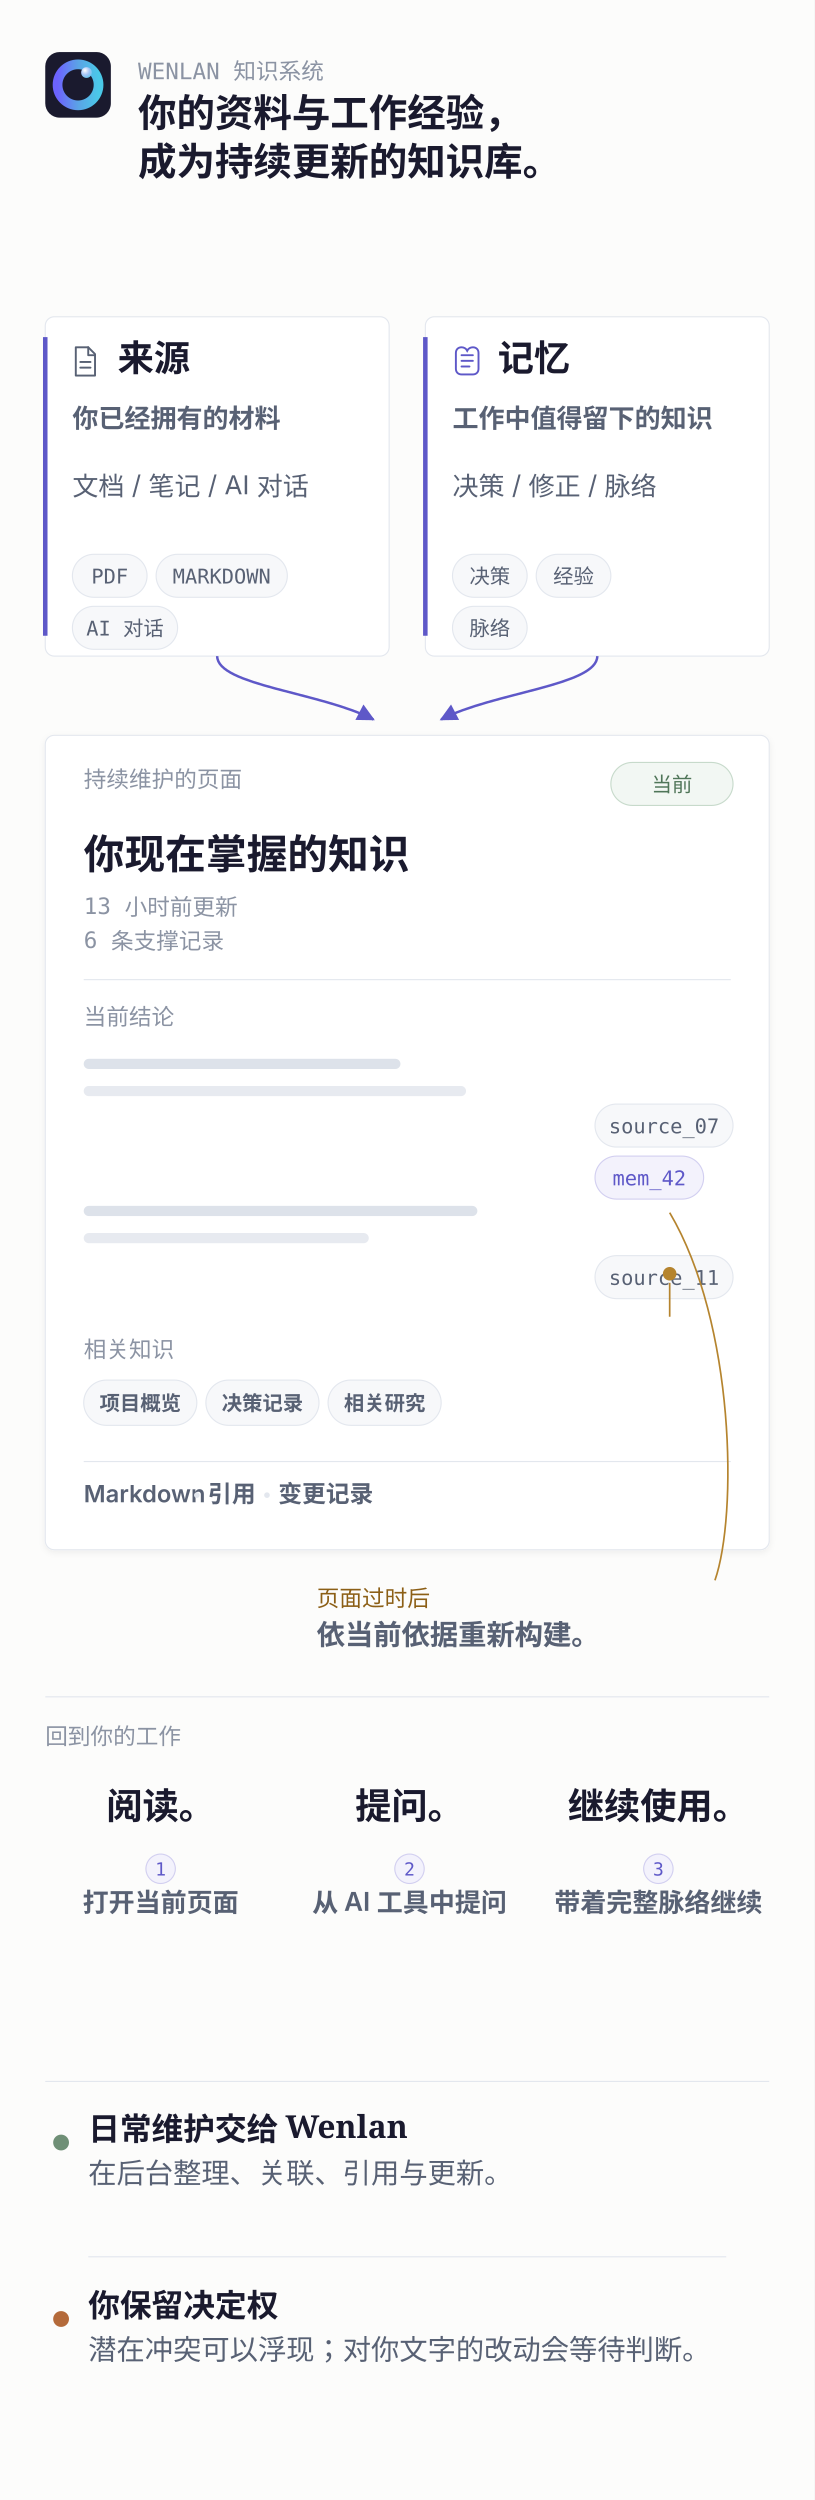
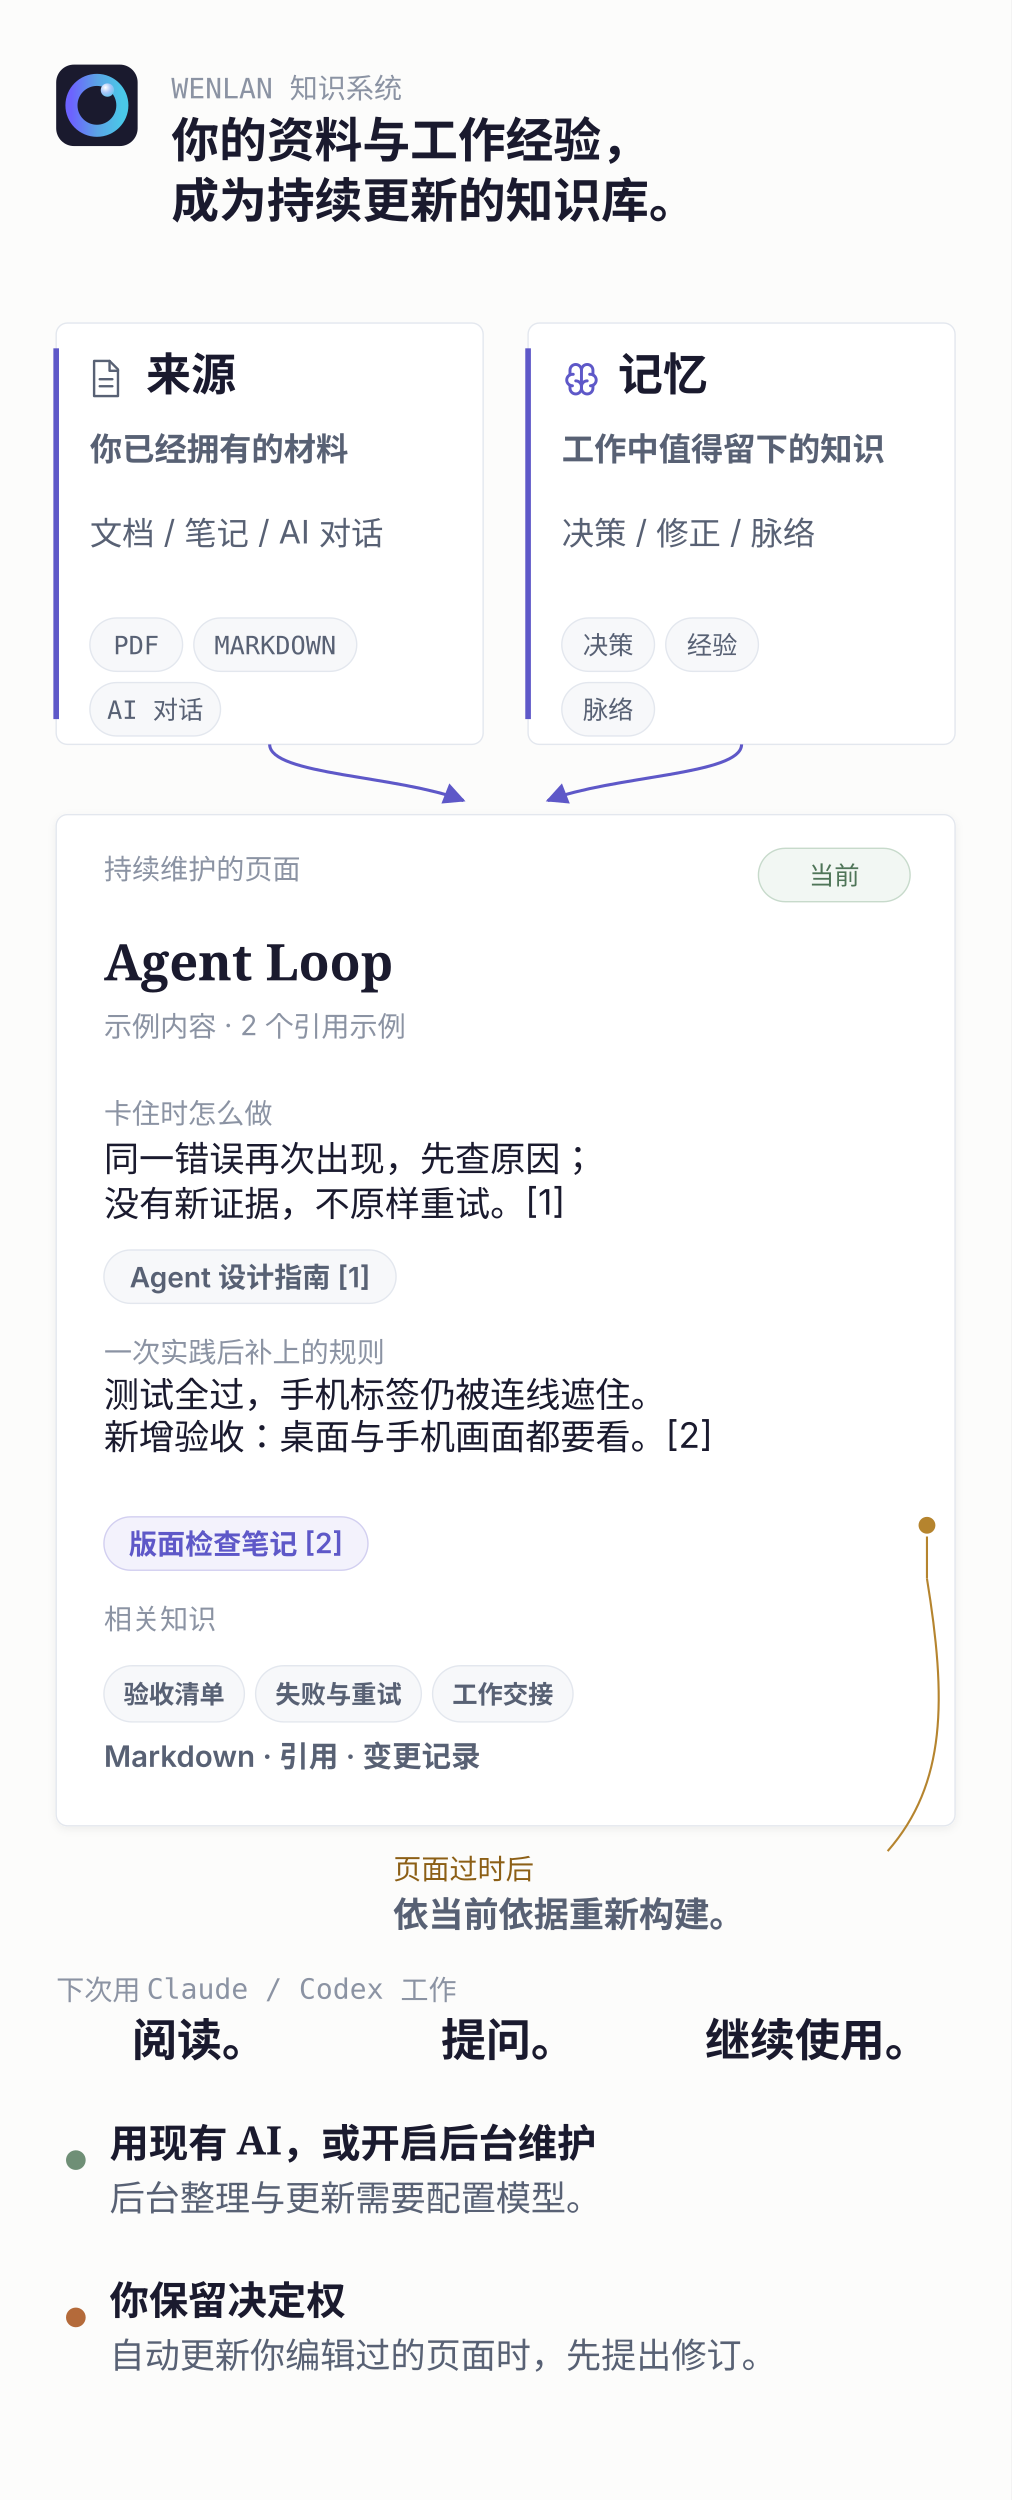
- <svg xmlns="http://www.w3.org/2000/svg" width="720" height="2210" viewBox="0 0 720 2210" role="img" aria-labelledby="title desc">
+ <svg xmlns="http://www.w3.org/2000/svg" width="720" height="1780" viewBox="0 0 720 1780" role="img" aria-labelledby="title desc">
  <style>text { font-kerning: normal; }</style>
-   <rect width="720" height="2210" fill="#FCFCFB" />
+   <rect width="720" height="1780" fill="#FCFCFB" />
  <g transform="translate(40 46) scale(0.1132812)">
    <rect width="512" height="512" rx="112" fill="#1A1A2E" />
    <circle cx="256" cy="256" r="160" fill="none" stroke="url(#overview-zh-Hans-mobile-ring)" stroke-width="76" />
    <circle cx="322" cy="160" r="42" fill="url(#overview-zh-Hans-mobile-orb)" />
  </g>
  <g data-fit-region="overview-zh-Hans-mobile-heading" data-fit-x="122" data-fit-y="44" data-fit-width="558" data-fit-height="190" data-check-overlap="false">
-     <text x="122" y="70" font-family="&quot;JetBrains Mono&quot;, &quot;PingFang SC&quot;, &quot;Hiragino Sans GB&quot;, ui-monospace, monospace" font-size="20" font-weight="500" fill="#8B93A3" text-anchor="start">WENLAN 知识系统</text>
-     <text x="122" y="112" font-family="&quot;Fraunces&quot;, &quot;Songti SC&quot;, &quot;STSong&quot;, &quot;PingFang SC&quot;, Georgia, serif" font-size="34" font-weight="600" fill="#1A1A2E" text-anchor="start">你的资料与工作经验，</text>
-     <text x="122" y="155" font-family="&quot;Fraunces&quot;, &quot;Songti SC&quot;, &quot;STSong&quot;, &quot;PingFang SC&quot;, Georgia, serif" font-size="34" font-weight="600" fill="#1A1A2E" text-anchor="start">成为持续更新的知识库。</text>
+     <text x="122" y="70" font-family="'JetBrains Mono', monospace" font-size="20" font-weight="500" fill="#8B93A3" text-anchor="start">WENLAN 知识系统</text>
+     <text x="122" y="112" font-family="'Fraunces', Georgia, serif" font-size="34" font-weight="600" fill="#1A1A2E" text-anchor="start">你的资料与工作经验，</text>
+     <text x="122" y="155" font-family="'Fraunces', Georgia, serif" font-size="34" font-weight="600" fill="#1A1A2E" text-anchor="start">成为持续更新的知识库。</text>
  </g>
-   <g data-fit-region="overview-zh-Hans-mobile-sources" data-fit-x="40" data-fit-y="280" data-fit-width="304" data-fit-height="300" data-check-overlap="true">
-     <rect x="40" y="280" width="304" height="300" rx="8" fill="#FFFFFF" stroke="#E3E7EE" />
-     <line x1="40" y1="298" x2="40" y2="562" stroke="#5E58C8" stroke-width="4" />
+   <g data-fit-region="overview-zh-Hans-mobile-sources" data-fit-x="40" data-fit-y="230" data-fit-width="304" data-fit-height="300" data-check-overlap="true">
+     <rect x="40" y="230" width="304" height="300" rx="8" fill="#FFFFFF" stroke="#E3E7EE" />
+     <line x1="40" y1="248" x2="40" y2="512" stroke="#5E58C8" stroke-width="4" />
    <g fill="none" stroke="#586174" stroke-width="1.7" stroke-linecap="round" stroke-linejoin="round">
-       <path d="M67 307h11l6 6v19H67z" />
-       <path d="M78 307v7h6" />
-       <path d="M71 320h9M71 325h9" />
+       <path d="M67 257h11l6 6v19H67z" />
+       <path d="M78 257v7h6" />
+       <path d="M71 270h9M71 275h9" />
    </g>
-     <text x="104" y="328" font-family="&quot;Fraunces&quot;, &quot;Songti SC&quot;, &quot;STSong&quot;, &quot;PingFang SC&quot;, Georgia, serif" font-size="32" font-weight="600" fill="#1A1A2E" text-anchor="start">来源</text>
-     <text x="64" y="378" font-family="&quot;Instrument Sans&quot;, &quot;PingFang SC&quot;, &quot;Hiragino Sans GB&quot;, -apple-system, BlinkMacSystemFont, sans-serif" font-size="23" font-weight="600" fill="#586174" text-anchor="start">你已经拥有的材料</text>
-     <text x="64" y="438" font-family="&quot;Instrument Sans&quot;, &quot;PingFang SC&quot;, &quot;Hiragino Sans GB&quot;, -apple-system, BlinkMacSystemFont, sans-serif" font-size="23" font-weight="400" fill="#586174" text-anchor="start">文档 / 笔记 / AI 对话</text>
+     <text x="104" y="278" font-family="'Fraunces', Georgia, serif" font-size="32" font-weight="600" fill="#1A1A2E" text-anchor="start">来源</text>
+     <text x="64" y="328" font-family="'Instrument Sans', -apple-system, sans-serif" font-size="23" font-weight="600" fill="#586174" text-anchor="start">你已经拥有的材料</text>
+     <text x="64" y="388" font-family="'Instrument Sans', -apple-system, sans-serif" font-size="23" font-weight="400" fill="#586174" text-anchor="start">文档 / 笔记 / AI 对话</text>
    <g>
-       <rect x="64" y="490" width="66" height="38" rx="19" fill="#F7F8FA" stroke="#E3E7EE" />
-       <text x="97" y="515.84" font-family="&quot;JetBrains Mono&quot;, &quot;PingFang SC&quot;, &quot;Hiragino Sans GB&quot;, ui-monospace, monospace" font-size="18" font-weight="500" fill="#586174" text-anchor="middle">PDF</text>
+       <rect x="64" y="440" width="66" height="38" rx="19" fill="#F7F8FA" stroke="#E3E7EE" />
+       <text x="97" y="465.84" font-family="'JetBrains Mono', monospace" font-size="18" font-weight="500" fill="#586174" text-anchor="middle">PDF</text>
    </g>
    <g>
-       <rect x="138" y="490" width="116" height="38" rx="19" fill="#F7F8FA" stroke="#E3E7EE" />
-       <text x="196" y="515.84" font-family="&quot;JetBrains Mono&quot;, &quot;PingFang SC&quot;, &quot;Hiragino Sans GB&quot;, ui-monospace, monospace" font-size="18" font-weight="500" fill="#586174" text-anchor="middle">MARKDOWN</text>
+       <rect x="138" y="440" width="116" height="38" rx="19" fill="#F7F8FA" stroke="#E3E7EE" />
+       <text x="196" y="465.84" font-family="'JetBrains Mono', monospace" font-size="18" font-weight="500" fill="#586174" text-anchor="middle">MARKDOWN</text>
    </g>
    <g>
-       <rect x="64" y="536" width="93" height="38" rx="19" fill="#F7F8FA" stroke="#E3E7EE" />
-       <text x="110.5" y="561.84" font-family="&quot;JetBrains Mono&quot;, &quot;PingFang SC&quot;, &quot;Hiragino Sans GB&quot;, ui-monospace, monospace" font-size="18" font-weight="500" fill="#586174" text-anchor="middle">AI 对话</text>
+       <rect x="64" y="486" width="93" height="38" rx="19" fill="#F7F8FA" stroke="#E3E7EE" />
+       <text x="110.5" y="511.84" font-family="'JetBrains Mono', monospace" font-size="18" font-weight="500" fill="#586174" text-anchor="middle">AI 对话</text>
    </g>
  </g>
-   <g data-fit-region="overview-zh-Hans-mobile-memories" data-fit-x="376" data-fit-y="280" data-fit-width="304" data-fit-height="300" data-check-overlap="true">
-     <rect x="376" y="280" width="304" height="300" rx="8" fill="#FFFFFF" stroke="#E3E7EE" />
-     <line x1="376" y1="298" x2="376" y2="562" stroke="#5E58C8" stroke-width="4" />
-     <g fill="none" stroke="#5E58C8" stroke-width="1.7" stroke-linecap="round">
-       <path d="M403 312c0-3 2-5 5-5 2 0 4 1 5 3 1-2 3-3 5-3 3 0 5 2 5 5v14c0 3-2 5-5 5H408c-3 0-5-2-5-5z" />
-       <path d="M408 314h10M408 319h10M408 324h7" />
+   <g data-fit-region="overview-zh-Hans-mobile-memories" data-fit-x="376" data-fit-y="230" data-fit-width="304" data-fit-height="300" data-check-overlap="true">
+     <rect x="376" y="230" width="304" height="300" rx="8" fill="#FFFFFF" stroke="#E3E7EE" />
+     <line x1="376" y1="248" x2="376" y2="512" stroke="#5E58C8" stroke-width="4" />
+     <g data-icon="app-memory-brain" transform="translate(400 256) scale(1.166667)" fill="none" stroke="#5E58C8" stroke-width="1.8" stroke-linecap="round" stroke-linejoin="round">
+       <path d="M15.5 13a3.5 3.5 0 0 0 -3.5 3.5v1a3.5 3.5 0 0 0 7 0v-1.8" />
+       <path d="M8.5 13a3.5 3.5 0 0 1 3.5 3.5v1a3.5 3.5 0 0 1 -7 0v-1.8" />
+       <path d="M17.5 16a3.5 3.5 0 0 0 0 -7h-.5" />
+       <path d="M19 9.3v-2.8a3.5 3.5 0 0 0 -7 0" />
+       <path d="M6.5 16a3.5 3.5 0 0 1 0 -7h.5" />
+       <path d="M5 9.3v-2.8a3.5 3.5 0 0 1 7 0v10" />
    </g>
-     <text x="440" y="328" font-family="&quot;Fraunces&quot;, &quot;Songti SC&quot;, &quot;STSong&quot;, &quot;PingFang SC&quot;, Georgia, serif" font-size="32" font-weight="600" fill="#1A1A2E" text-anchor="start">记忆</text>
-     <text x="400" y="378" font-family="&quot;Instrument Sans&quot;, &quot;PingFang SC&quot;, &quot;Hiragino Sans GB&quot;, -apple-system, BlinkMacSystemFont, sans-serif" font-size="23" font-weight="600" fill="#586174" text-anchor="start">工作中值得留下的知识</text>
-     <text x="400" y="438" font-family="&quot;Instrument Sans&quot;, &quot;PingFang SC&quot;, &quot;Hiragino Sans GB&quot;, -apple-system, BlinkMacSystemFont, sans-serif" font-size="23" font-weight="400" fill="#586174" text-anchor="start">决策 / 修正 / 脉络</text>
+     <text x="440" y="278" font-family="'Fraunces', Georgia, serif" font-size="32" font-weight="600" fill="#1A1A2E" text-anchor="start">记忆</text>
+     <text x="400" y="328" font-family="'Instrument Sans', -apple-system, sans-serif" font-size="23" font-weight="600" fill="#586174" text-anchor="start">工作中值得留下的知识</text>
+     <text x="400" y="388" font-family="'Instrument Sans', -apple-system, sans-serif" font-size="23" font-weight="400" fill="#586174" text-anchor="start">决策 / 修正 / 脉络</text>
    <g>
-       <rect x="400" y="490" width="66" height="38" rx="19" fill="#F7F8FA" stroke="#E3E7EE" />
-       <text x="433" y="515.84" font-family="&quot;JetBrains Mono&quot;, &quot;PingFang SC&quot;, &quot;Hiragino Sans GB&quot;, ui-monospace, monospace" font-size="18" font-weight="500" fill="#586174" text-anchor="middle">决策</text>
+       <rect x="400" y="440" width="66" height="38" rx="19" fill="#F7F8FA" stroke="#E3E7EE" />
+       <text x="433" y="465.84" font-family="'JetBrains Mono', monospace" font-size="18" font-weight="500" fill="#586174" text-anchor="middle">决策</text>
    </g>
    <g>
-       <rect x="474" y="490" width="66" height="38" rx="19" fill="#F7F8FA" stroke="#E3E7EE" />
-       <text x="507" y="515.84" font-family="&quot;JetBrains Mono&quot;, &quot;PingFang SC&quot;, &quot;Hiragino Sans GB&quot;, ui-monospace, monospace" font-size="18" font-weight="500" fill="#586174" text-anchor="middle">经验</text>
+       <rect x="474" y="440" width="66" height="38" rx="19" fill="#F7F8FA" stroke="#E3E7EE" />
+       <text x="507" y="465.84" font-family="'JetBrains Mono', monospace" font-size="18" font-weight="500" fill="#586174" text-anchor="middle">经验</text>
    </g>
    <g>
-       <rect x="400" y="536" width="66" height="38" rx="19" fill="#F7F8FA" stroke="#E3E7EE" />
-       <text x="433" y="561.84" font-family="&quot;JetBrains Mono&quot;, &quot;PingFang SC&quot;, &quot;Hiragino Sans GB&quot;, ui-monospace, monospace" font-size="18" font-weight="500" fill="#586174" text-anchor="middle">脉络</text>
+       <rect x="400" y="486" width="66" height="38" rx="19" fill="#F7F8FA" stroke="#E3E7EE" />
+       <text x="433" y="511.84" font-family="'JetBrains Mono', monospace" font-size="18" font-weight="500" fill="#586174" text-anchor="middle">脉络</text>
    </g>
  </g>
-   <path d="M192 580 C192 606 284 612 330 636" fill="none" stroke="#5E58C8" stroke-width="2.2" marker-end="url(#overview-zh-Hans-mobile-arrow)" />
-   <path d="M528 580 C528 606 436 612 390 636" fill="none" stroke="#5E58C8" stroke-width="2.2" marker-end="url(#overview-zh-Hans-mobile-arrow)" />
-   <g data-fit-region="overview-zh-Hans-mobile-page" data-fit-x="40" data-fit-y="650" data-fit-width="640" data-fit-height="720" data-check-overlap="false">
+   <path d="M192 530 C192 552 284 552 330 570" fill="none" stroke="#5E58C8" stroke-width="2.2" marker-end="url(#overview-zh-Hans-mobile-arrow)" />
+   <path d="M528 530 C528 552 436 552 390 570" fill="none" stroke="#5E58C8" stroke-width="2.2" marker-end="url(#overview-zh-Hans-mobile-arrow)" />
+   <g data-fit-region="overview-zh-Hans-mobile-page" data-fit-x="40" data-fit-y="580" data-fit-width="640" data-fit-height="720" data-check-overlap="false">
    <g filter="url(#overview-zh-Hans-mobile-page-shadow)">
-       <rect x="40" y="650" width="640" height="720" rx="8" fill="#FFFFFF" stroke="#E3E7EE" />
+       <rect x="40" y="580" width="640" height="720" rx="8" fill="#FFFFFF" stroke="#E3E7EE" />
    </g>
-     <text x="74" y="696" font-family="&quot;JetBrains Mono&quot;, &quot;PingFang SC&quot;, &quot;Hiragino Sans GB&quot;, ui-monospace, monospace" font-size="20" font-weight="500" fill="#8B93A3" text-anchor="start">持续维护的页面</text>
+     <text x="74" y="626" font-family="'JetBrains Mono', monospace" font-size="20" font-weight="500" fill="#8B93A3" text-anchor="start">持续维护的页面</text>
    <g>
-       <rect x="540" y="674" width="108" height="38" rx="19" fill="#F2F7F3" stroke="#C7DACB" />
-       <text x="594" y="699.84" font-family="&quot;JetBrains Mono&quot;, &quot;PingFang SC&quot;, &quot;Hiragino Sans GB&quot;, ui-monospace, monospace" font-size="18" font-weight="500" fill="#4F7558" text-anchor="middle">当前</text>
+       <rect x="540" y="604" width="108" height="38" rx="19" fill="#F2F7F3" stroke="#C7DACB" />
+       <text x="594" y="629.84" font-family="'JetBrains Mono', monospace" font-size="18" font-weight="500" fill="#4F7558" text-anchor="middle">当前</text>
    </g>
-     <text x="74" y="768" font-family="&quot;Fraunces&quot;, &quot;Songti SC&quot;, &quot;STSong&quot;, &quot;PingFang SC&quot;, Georgia, serif" font-size="36" font-weight="600" fill="#1A1A2E" text-anchor="start">你现在掌握的知识</text>
-     <text x="74" y="808" font-family="&quot;JetBrains Mono&quot;, &quot;PingFang SC&quot;, &quot;Hiragino Sans GB&quot;, ui-monospace, monospace" font-size="20" font-weight="500" fill="#8B93A3" text-anchor="start">13 小时前更新</text>
-     <text x="74" y="838" font-family="&quot;JetBrains Mono&quot;, &quot;PingFang SC&quot;, &quot;Hiragino Sans GB&quot;, ui-monospace, monospace" font-size="20" font-weight="500" fill="#8B93A3" text-anchor="start">6 条支撑记录</text>
-     <line x1="74" y1="866" x2="646" y2="866" stroke="#E3E7EE" />
-     <text x="74" y="906" font-family="&quot;JetBrains Mono&quot;, &quot;PingFang SC&quot;, &quot;Hiragino Sans GB&quot;, ui-monospace, monospace" font-size="20" font-weight="500" fill="#8B93A3" text-anchor="start">当前结论</text>
-     <rect x="74" y="936" width="280" height="9" rx="4.5" fill="#DDE2EA" />
-     <rect x="74" y="960" width="338" height="9" rx="4.5" fill="#E7EAF0" />
+     <text x="74" y="698" font-family="'Fraunces', Georgia, serif" font-size="36" font-weight="600" fill="#1A1A2E" text-anchor="start">Agent Loop</text>
+     <text x="74" y="738" font-family="'Instrument Sans', -apple-system, sans-serif" font-size="20" font-weight="400" fill="#8B93A3" text-anchor="start">示例内容 · 2 个引用示例</text>
+     <text x="74" y="800" font-family="'JetBrains Mono', monospace" font-size="20" font-weight="500" fill="#8B93A3" text-anchor="start">卡住时怎么做</text>
+     <text x="74" y="834" font-family="'Instrument Sans', -apple-system, sans-serif" font-size="25" font-weight="400" fill="#1A1A2E" text-anchor="start">同一错误再次出现，先查原因；</text>
+     <text x="74" y="866" font-family="'Instrument Sans', -apple-system, sans-serif" font-size="25" font-weight="400" fill="#1A1A2E" text-anchor="start">没有新证据，不原样重试。[1]</text>
    <g>
-       <rect x="526" y="976" width="122" height="38" rx="19" fill="#F7F8FA" stroke="#E3E7EE" />
-       <text x="587" y="1001.84" font-family="&quot;JetBrains Mono&quot;, &quot;PingFang SC&quot;, &quot;Hiragino Sans GB&quot;, ui-monospace, monospace" font-size="18" font-weight="500" fill="#586174" text-anchor="middle">source_07</text>
+       <rect x="74" y="890" width="208" height="38" rx="19" fill="#F7F8FA" stroke="#E3E7EE" />
+       <text x="178" y="916.6" font-family="'Instrument Sans', -apple-system, sans-serif" font-size="20" font-weight="600" fill="#586174" text-anchor="middle">Agent 设计指南 [1]</text>
+     </g>
+     <text x="74" y="970" font-family="'JetBrains Mono', monospace" font-size="20" font-weight="500" fill="#8B93A3" text-anchor="start">一次实践后补上的规则</text>
+     <text x="74" y="1002" font-family="'Instrument Sans', -apple-system, sans-serif" font-size="25" font-weight="400" fill="#1A1A2E" text-anchor="start">测试全过，手机标签仍被连线遮住。</text>
+     <text x="74" y="1032" font-family="'Instrument Sans', -apple-system, sans-serif" font-size="25" font-weight="400" fill="#1A1A2E" text-anchor="start">新增验收：桌面与手机画面都要看。[2]</text>
+     <g>
+       <rect x="74" y="1080" width="188" height="38" rx="19" fill="#F3F2FC" stroke="#D2CFF0" />
+       <text x="168" y="1106.6" font-family="'Instrument Sans', -apple-system, sans-serif" font-size="20" font-weight="600" fill="#5E58C8" text-anchor="middle">版面检查笔记 [2]</text>
+     </g>
+     <circle cx="660" cy="1086" r="6" fill="#B5842E" />
+     <line x1="660" y1="1094" x2="660" y2="1124" stroke="#B5842E" stroke-width="1.5" />
+     <text x="74" y="1160" font-family="'JetBrains Mono', monospace" font-size="20" font-weight="500" fill="#8B93A3" text-anchor="start">相关知识</text>
+     <g>
+       <rect x="74" y="1186" width="100" height="40" rx="20" fill="#F7F8FA" stroke="#E3E7EE" />
+       <text x="124" y="1212.84" font-family="'Instrument Sans', -apple-system, sans-serif" font-size="18" font-weight="600" fill="#586174" text-anchor="middle">验收清单</text>
    </g>
    <g>
-       <rect x="526" y="1022" width="96" height="38" rx="19" fill="#F3F2FC" stroke="#D2CFF0" />
-       <text x="574" y="1047.84" font-family="&quot;JetBrains Mono&quot;, &quot;PingFang SC&quot;, &quot;Hiragino Sans GB&quot;, ui-monospace, monospace" font-size="18" font-weight="500" fill="#5E58C8" text-anchor="middle">mem_42</text>
-     </g>
-     <rect x="74" y="1066" width="348" height="9" rx="4.5" fill="#DDE2EA" />
-     <rect x="74" y="1090" width="252" height="9" rx="4.5" fill="#E7EAF0" />
-     <g>
-       <rect x="526" y="1110" width="122" height="38" rx="19" fill="#F7F8FA" stroke="#E3E7EE" />
-       <text x="587" y="1135.84" font-family="&quot;JetBrains Mono&quot;, &quot;PingFang SC&quot;, &quot;Hiragino Sans GB&quot;, ui-monospace, monospace" font-size="18" font-weight="500" fill="#586174" text-anchor="middle">source_11</text>
-     </g>
-     <circle cx="592" cy="1126" r="6" fill="#B5842E" />
-     <line x1="592" y1="1134" x2="592" y2="1164" stroke="#B5842E" stroke-width="1.5" />
-     <text x="74" y="1200" font-family="&quot;JetBrains Mono&quot;, &quot;PingFang SC&quot;, &quot;Hiragino Sans GB&quot;, ui-monospace, monospace" font-size="20" font-weight="500" fill="#8B93A3" text-anchor="start">相关知识</text>
-     <g>
-       <rect x="74" y="1220" width="100" height="40" rx="20" fill="#F7F8FA" stroke="#E3E7EE" />
-       <text x="124" y="1246.84" font-family="&quot;Instrument Sans&quot;, &quot;PingFang SC&quot;, &quot;Hiragino Sans GB&quot;, -apple-system, BlinkMacSystemFont, sans-serif" font-size="18" font-weight="600" fill="#586174" text-anchor="middle">项目概览</text>
+       <rect x="182" y="1186" width="118" height="40" rx="20" fill="#F7F8FA" stroke="#E3E7EE" />
+       <text x="241" y="1212.84" font-family="'Instrument Sans', -apple-system, sans-serif" font-size="18" font-weight="600" fill="#586174" text-anchor="middle">失败与重试</text>
    </g>
    <g>
-       <rect x="182" y="1220" width="100" height="40" rx="20" fill="#F7F8FA" stroke="#E3E7EE" />
-       <text x="232" y="1246.84" font-family="&quot;Instrument Sans&quot;, &quot;PingFang SC&quot;, &quot;Hiragino Sans GB&quot;, -apple-system, BlinkMacSystemFont, sans-serif" font-size="18" font-weight="600" fill="#586174" text-anchor="middle">决策记录</text>
+       <rect x="308" y="1186" width="100" height="40" rx="20" fill="#F7F8FA" stroke="#E3E7EE" />
+       <text x="358" y="1212.84" font-family="'Instrument Sans', -apple-system, sans-serif" font-size="18" font-weight="600" fill="#586174" text-anchor="middle">工作交接</text>
    </g>
-     <g>
-       <rect x="290" y="1220" width="100" height="40" rx="20" fill="#F7F8FA" stroke="#E3E7EE" />
-       <text x="340" y="1246.84" font-family="&quot;Instrument Sans&quot;, &quot;PingFang SC&quot;, &quot;Hiragino Sans GB&quot;, -apple-system, BlinkMacSystemFont, sans-serif" font-size="18" font-weight="600" fill="#586174" text-anchor="middle">相关研究</text>
-     </g>
-     <line x1="74" y1="1292" x2="646" y2="1292" stroke="#E3E7EE" />
-     <text x="74" y="1328" font-family="&quot;Instrument Sans&quot;, &quot;PingFang SC&quot;, &quot;Hiragino Sans GB&quot;, -apple-system, BlinkMacSystemFont, sans-serif" font-size="21" font-weight="600" fill="#586174" text-anchor="start">Markdown</text>
-     <circle cx="174" cy="1321.7" r="2.5" fill="#E3E7EE" />
-     <text x="184" y="1328" font-family="&quot;Instrument Sans&quot;, &quot;PingFang SC&quot;, &quot;Hiragino Sans GB&quot;, -apple-system, BlinkMacSystemFont, sans-serif" font-size="21" font-weight="600" fill="#586174" text-anchor="start">引用</text>
-     <circle cx="236" cy="1321.7" r="2.5" fill="#E3E7EE" />
-     <text x="246" y="1328" font-family="&quot;Instrument Sans&quot;, &quot;PingFang SC&quot;, &quot;Hiragino Sans GB&quot;, -apple-system, BlinkMacSystemFont, sans-serif" font-size="21" font-weight="600" fill="#586174" text-anchor="start">变更记录</text>
+     <text x="74" y="1258" font-family="'Instrument Sans', -apple-system, sans-serif" font-size="21" font-weight="600" fill="#586174" text-anchor="start">Markdown · 引用 · 变更记录</text>
  </g>
-   <g data-fit-region="overview-zh-Hans-mobile-changed-support" data-fit-x="254" data-fit-y="1395" data-fit-width="426" data-fit-height="72" data-check-overlap="true">
-     <path d="M592 1072 C650 1170 652 1340 632 1397" fill="none" stroke="#B5842E" stroke-width="1.5" />
-     <text x="280" y="1420" font-family="&quot;JetBrains Mono&quot;, &quot;PingFang SC&quot;, &quot;Hiragino Sans GB&quot;, ui-monospace, monospace" font-size="20" font-weight="500" fill="#8C5F16" text-anchor="start">页面过时后</text>
-     <text x="280" y="1454" font-family="&quot;Instrument Sans&quot;, &quot;PingFang SC&quot;, &quot;Hiragino Sans GB&quot;, -apple-system, BlinkMacSystemFont, sans-serif" font-size="25" font-weight="600" fill="#586174" text-anchor="start">依当前依据重新构建。</text>
+   <g data-fit-region="overview-zh-Hans-mobile-changed-support" data-fit-x="254" data-fit-y="1310" data-fit-width="426" data-fit-height="72" data-check-overlap="true">
+     <path d="M660 1124 C674 1210 674 1270 632 1318" fill="none" stroke="#B5842E" stroke-width="1.5" />
+     <text x="280" y="1338" font-family="'JetBrains Mono', monospace" font-size="20" font-weight="500" fill="#8C5F16" text-anchor="start">页面过时后</text>
+     <text x="280" y="1372" font-family="'Instrument Sans', -apple-system, sans-serif" font-size="25" font-weight="600" fill="#586174" text-anchor="start">依当前依据重新构建。</text>
  </g>
-   <g data-fit-region="overview-zh-Hans-mobile-back-to-work" data-fit-x="40" data-fit-y="1500" data-fit-width="640" data-fit-height="270" data-check-overlap="true">
-     <line x1="40" y1="1500" x2="680" y2="1500" stroke="#E3E7EE" />
-     <text x="40" y="1542" font-family="&quot;JetBrains Mono&quot;, &quot;PingFang SC&quot;, &quot;Hiragino Sans GB&quot;, ui-monospace, monospace" font-size="20" font-weight="500" fill="#8B93A3" text-anchor="start">回到你的工作</text>
-     <text x="142" y="1608" font-family="&quot;Fraunces&quot;, &quot;Songti SC&quot;, &quot;STSong&quot;, &quot;PingFang SC&quot;, Georgia, serif" font-size="32" font-weight="600" fill="#1A1A2E" text-anchor="middle">阅读。</text>
-     <circle cx="142" cy="1652" r="13" fill="#F3F2FC" stroke="#D2CFF0" />
-     <text x="142" y="1658" font-family="&quot;JetBrains Mono&quot;, &quot;PingFang SC&quot;, &quot;Hiragino Sans GB&quot;, ui-monospace, monospace" font-size="16" font-weight="500" fill="#5E58C8" text-anchor="middle">1</text>
-     <text x="142" y="1690" font-family="&quot;Instrument Sans&quot;, &quot;PingFang SC&quot;, &quot;Hiragino Sans GB&quot;, -apple-system, BlinkMacSystemFont, sans-serif" font-size="23" font-weight="600" fill="#586174" text-anchor="middle">打开当前页面</text>
-     <text x="362" y="1608" font-family="&quot;Fraunces&quot;, &quot;Songti SC&quot;, &quot;STSong&quot;, &quot;PingFang SC&quot;, Georgia, serif" font-size="32" font-weight="600" fill="#1A1A2E" text-anchor="middle">提问。</text>
-     <circle cx="362" cy="1652" r="13" fill="#F3F2FC" stroke="#D2CFF0" />
-     <text x="362" y="1658" font-family="&quot;JetBrains Mono&quot;, &quot;PingFang SC&quot;, &quot;Hiragino Sans GB&quot;, ui-monospace, monospace" font-size="16" font-weight="500" fill="#5E58C8" text-anchor="middle">2</text>
-     <text x="362" y="1690" font-family="&quot;Instrument Sans&quot;, &quot;PingFang SC&quot;, &quot;Hiragino Sans GB&quot;, -apple-system, BlinkMacSystemFont, sans-serif" font-size="23" font-weight="600" fill="#586174" text-anchor="middle">从 AI 工具中提问</text>
-     <text x="582" y="1608" font-family="&quot;Fraunces&quot;, &quot;Songti SC&quot;, &quot;STSong&quot;, &quot;PingFang SC&quot;, Georgia, serif" font-size="32" font-weight="600" fill="#1A1A2E" text-anchor="middle">继续使用。</text>
-     <circle cx="582" cy="1652" r="13" fill="#F3F2FC" stroke="#D2CFF0" />
-     <text x="582" y="1658" font-family="&quot;JetBrains Mono&quot;, &quot;PingFang SC&quot;, &quot;Hiragino Sans GB&quot;, ui-monospace, monospace" font-size="16" font-weight="500" fill="#5E58C8" text-anchor="middle">3</text>
-     <text x="582" y="1690" font-family="&quot;Instrument Sans&quot;, &quot;PingFang SC&quot;, &quot;Hiragino Sans GB&quot;, -apple-system, BlinkMacSystemFont, sans-serif" font-size="23" font-weight="600" fill="#586174" text-anchor="middle">带着完整脉络继续</text>
+   <g data-fit-region="overview-zh-Hans-mobile-back-to-work" data-fit-x="40" data-fit-y="1398" data-fit-width="640" data-fit-height="94" data-check-overlap="true">
+     <text x="40" y="1424" font-family="'JetBrains Mono', monospace" font-size="20" font-weight="500" fill="#8B93A3" text-anchor="start">下次用 Claude / Codex 工作</text>
+     <text x="142" y="1464" font-family="'Fraunces', Georgia, serif" font-size="32" font-weight="600" fill="#1A1A2E" text-anchor="middle">阅读。</text>
+     <text x="362" y="1464" font-family="'Fraunces', Georgia, serif" font-size="32" font-weight="600" fill="#1A1A2E" text-anchor="middle">提问。</text>
+     <text x="582" y="1464" font-family="'Fraunces', Georgia, serif" font-size="32" font-weight="600" fill="#1A1A2E" text-anchor="middle">继续使用。</text>
  </g>
-   <g data-fit-region="overview-zh-Hans-mobile-authority" data-fit-x="40" data-fit-y="1840" data-fit-width="640" data-fit-height="300" data-check-overlap="true">
-     <line x1="40" y1="1840" x2="680" y2="1840" stroke="#E3E7EE" />
-     <circle cx="54" cy="1894" r="7" fill="#6F8F76" />
-     <text x="78" y="1892" font-family="&quot;Fraunces&quot;, &quot;Songti SC&quot;, &quot;STSong&quot;, &quot;PingFang SC&quot;, Georgia, serif" font-size="28" font-weight="600" fill="#1A1A2E" text-anchor="start">日常维护交给 Wenlan</text>
-     <text x="78" y="1930" font-family="&quot;Instrument Sans&quot;, &quot;PingFang SC&quot;, &quot;Hiragino Sans GB&quot;, -apple-system, BlinkMacSystemFont, sans-serif" font-size="25" font-weight="400" fill="#586174" text-anchor="start">在后台整理、关联、引用与更新。</text>
-     <line x1="78" y1="1995" x2="642" y2="1995" stroke="#E3E7EE" />
-     <circle cx="54" cy="2050" r="7" fill="#B46A3A" />
-     <text x="78" y="2048" font-family="&quot;Fraunces&quot;, &quot;Songti SC&quot;, &quot;STSong&quot;, &quot;PingFang SC&quot;, Georgia, serif" font-size="28" font-weight="600" fill="#1A1A2E" text-anchor="start">你保留决定权</text>
-     <text x="78" y="2086" font-family="&quot;Instrument Sans&quot;, &quot;PingFang SC&quot;, &quot;Hiragino Sans GB&quot;, -apple-system, BlinkMacSystemFont, sans-serif" font-size="25" font-weight="400" fill="#586174" text-anchor="start">潜在冲突可以浮现；对你文字的改动会等待判断。</text>
+   <g data-fit-region="overview-zh-Hans-mobile-authority" data-fit-x="40" data-fit-y="1508" data-fit-width="640" data-fit-height="238" data-check-overlap="true">
+     <circle cx="54" cy="1538" r="7" fill="#6F8F76" />
+     <text x="78" y="1536" font-family="'Fraunces', Georgia, serif" font-size="28" font-weight="600" fill="#1A1A2E" text-anchor="start">用现有 AI，或开启后台维护</text>
+     <text x="78" y="1574" font-family="'Instrument Sans', -apple-system, sans-serif" font-size="25" font-weight="400" fill="#586174" text-anchor="start">后台整理与更新需要配置模型。</text>
+     <circle cx="54" cy="1650" r="7" fill="#B46A3A" />
+     <text x="78" y="1648" font-family="'Fraunces', Georgia, serif" font-size="28" font-weight="600" fill="#1A1A2E" text-anchor="start">你保留决定权</text>
+     <text x="78" y="1686" font-family="'Instrument Sans', -apple-system, sans-serif" font-size="25" font-weight="400" fill="#586174" text-anchor="start">自动更新你编辑过的页面时，先提出修订。</text>
  </g>
  <defs>
    <linearGradient id="overview-zh-Hans-mobile-ring" x1="96" y1="256" x2="416" y2="256" gradientUnits="userSpaceOnUse">
      <stop stop-color="#6C63FF" />
      <stop offset="0.5" stop-color="#5BA3E6" />
      <stop offset="1" stop-color="#4AC8E8" />
    </linearGradient>
    <radialGradient id="overview-zh-Hans-mobile-orb" cx="0" cy="0" r="1" gradientUnits="userSpaceOnUse" gradientTransform="translate(310 144) rotate(52.125) scale(76.0263)">
      <stop stop-color="#FFFFFF" />
      <stop offset="0.45" stop-color="#A5C4F7" />
      <stop offset="1" stop-color="#4AC8E8" />
    </radialGradient>
    <marker id="overview-zh-Hans-mobile-arrow" viewBox="0 0 10 10" refX="9" refY="5" markerWidth="7" markerHeight="7" orient="auto-start-reverse">
      <path d="M0 0L10 5L0 10Z" fill="#5E58C8" />
    </marker>
    <filter id="overview-zh-Hans-mobile-page-shadow" x="-20%" y="-20%" width="140%" height="150%">
      <feDropShadow dx="0" dy="14" stdDeviation="18" flood-color="#1A1A2E" flood-opacity="0.10" />
      <feDropShadow dx="0" dy="2" stdDeviation="3" flood-color="#1A1A2E" flood-opacity="0.06" />
    </filter>
  </defs>
</svg>
